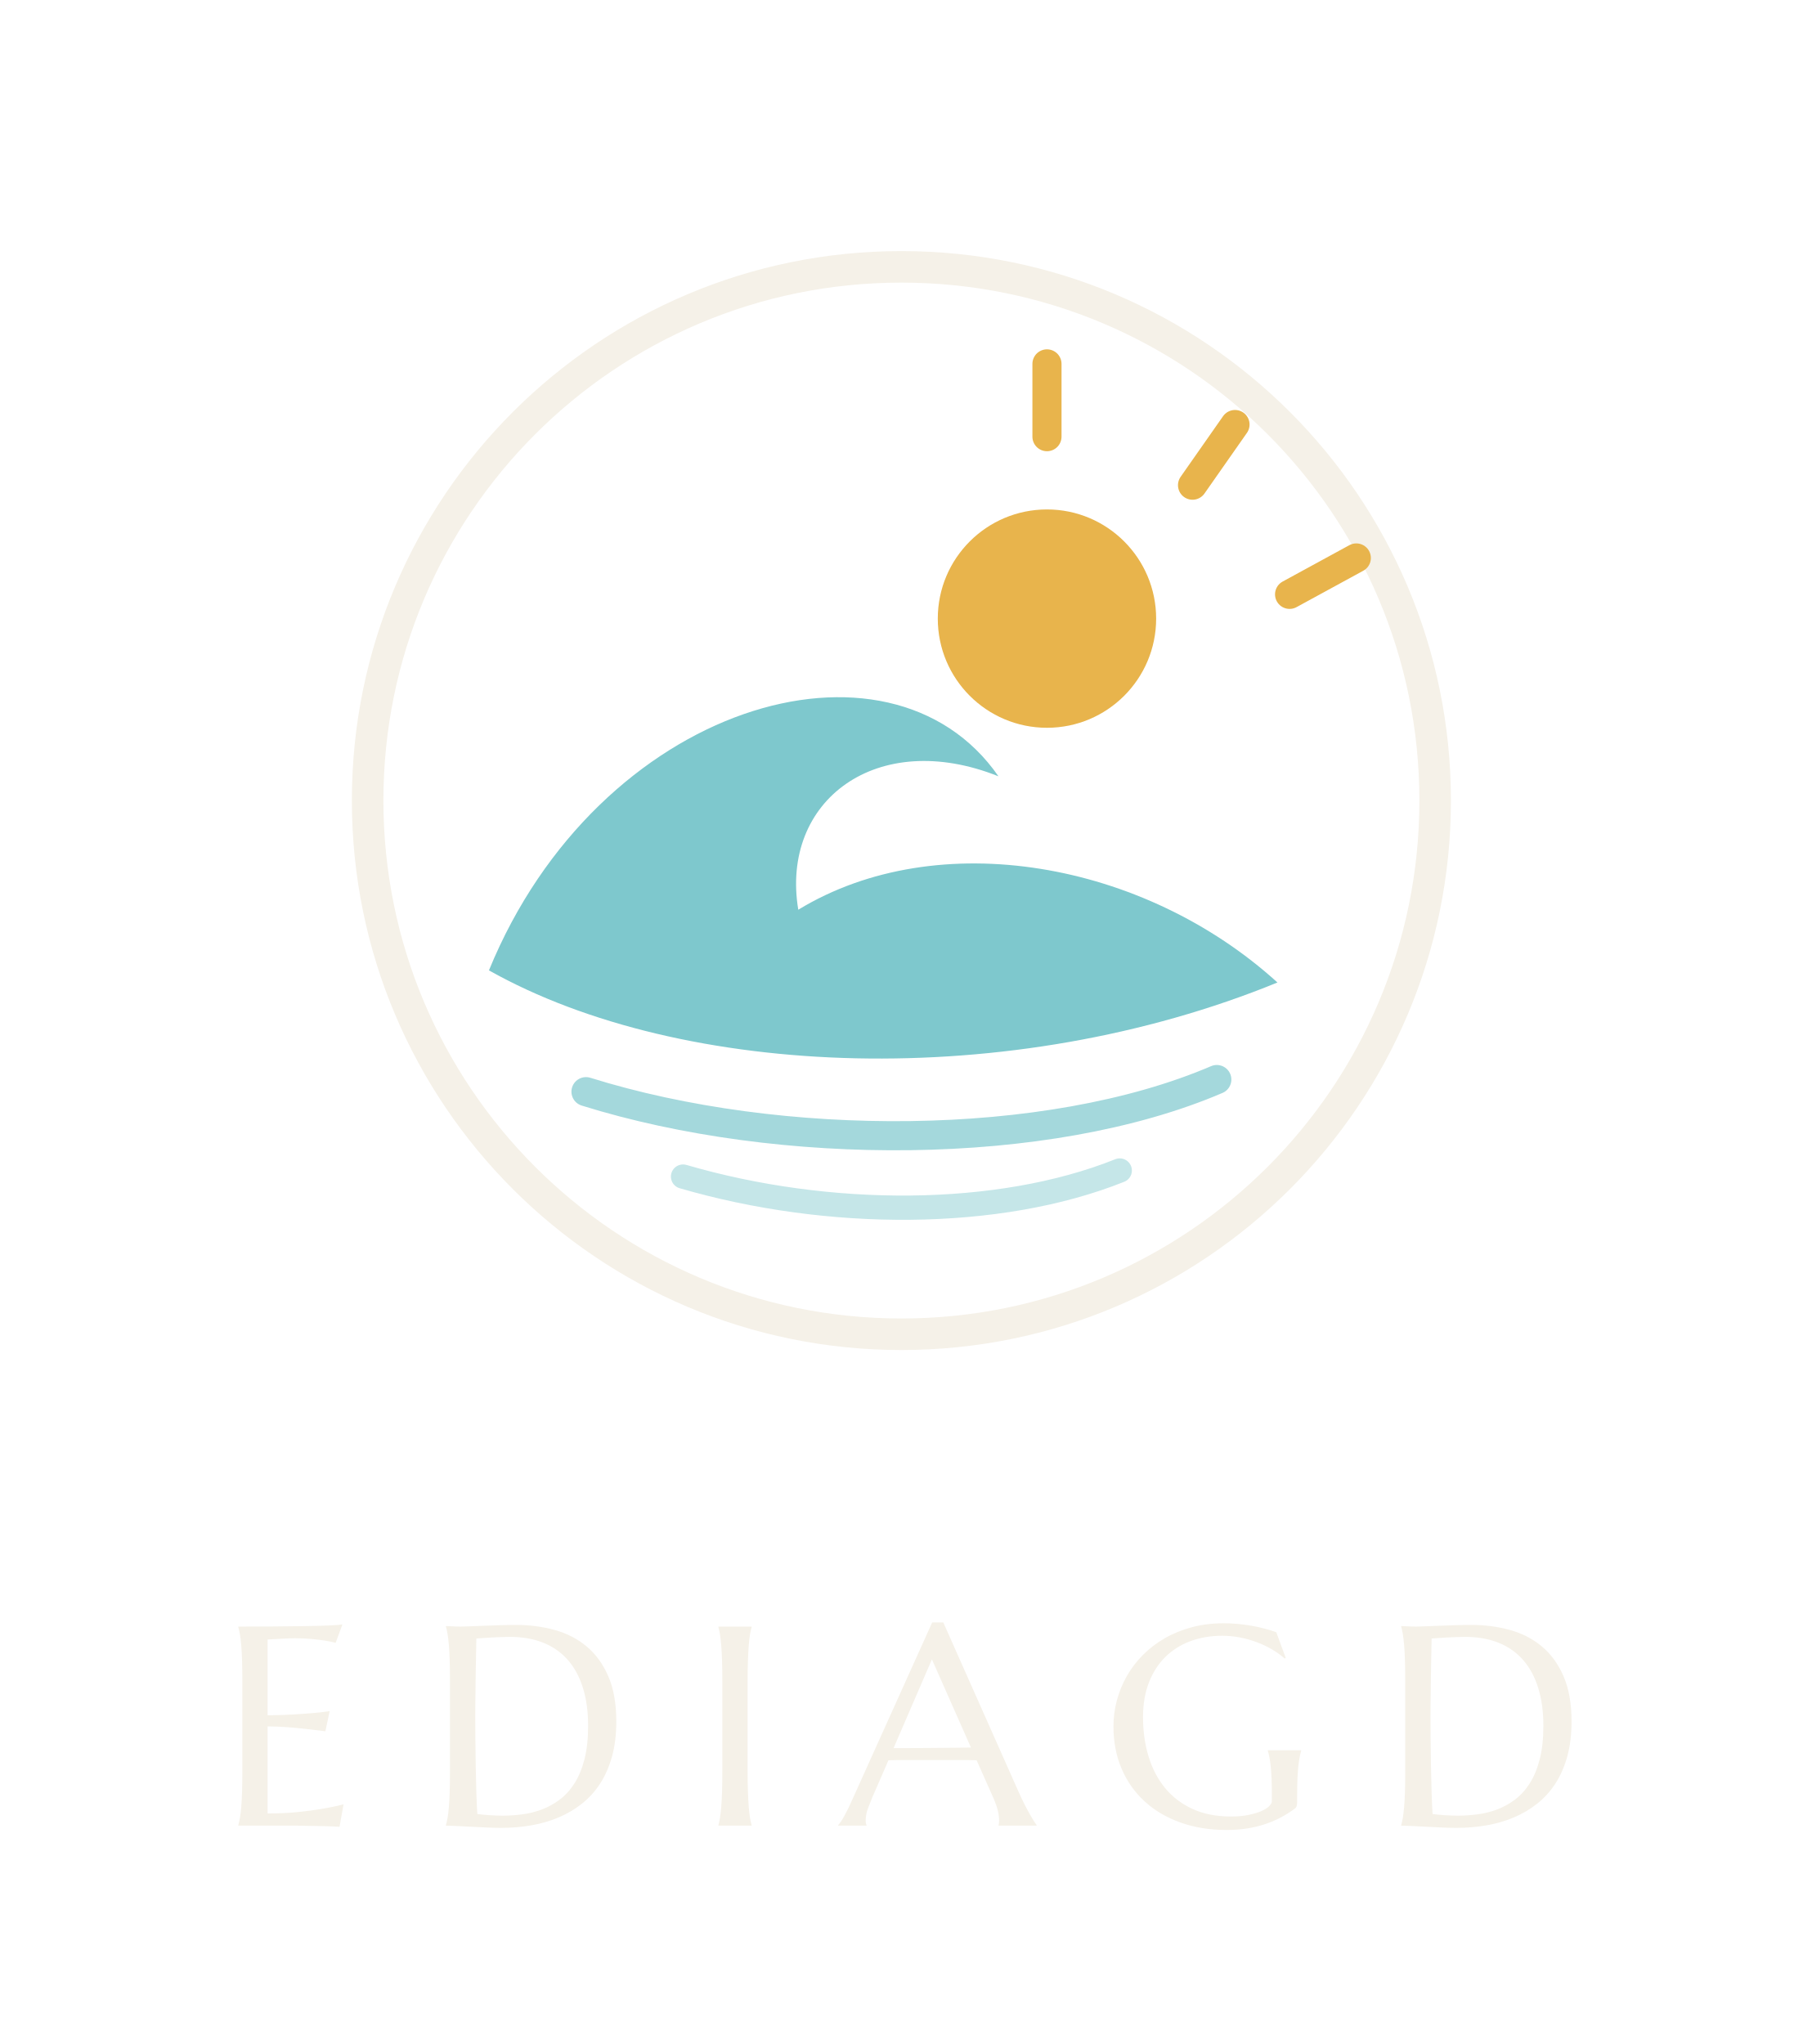
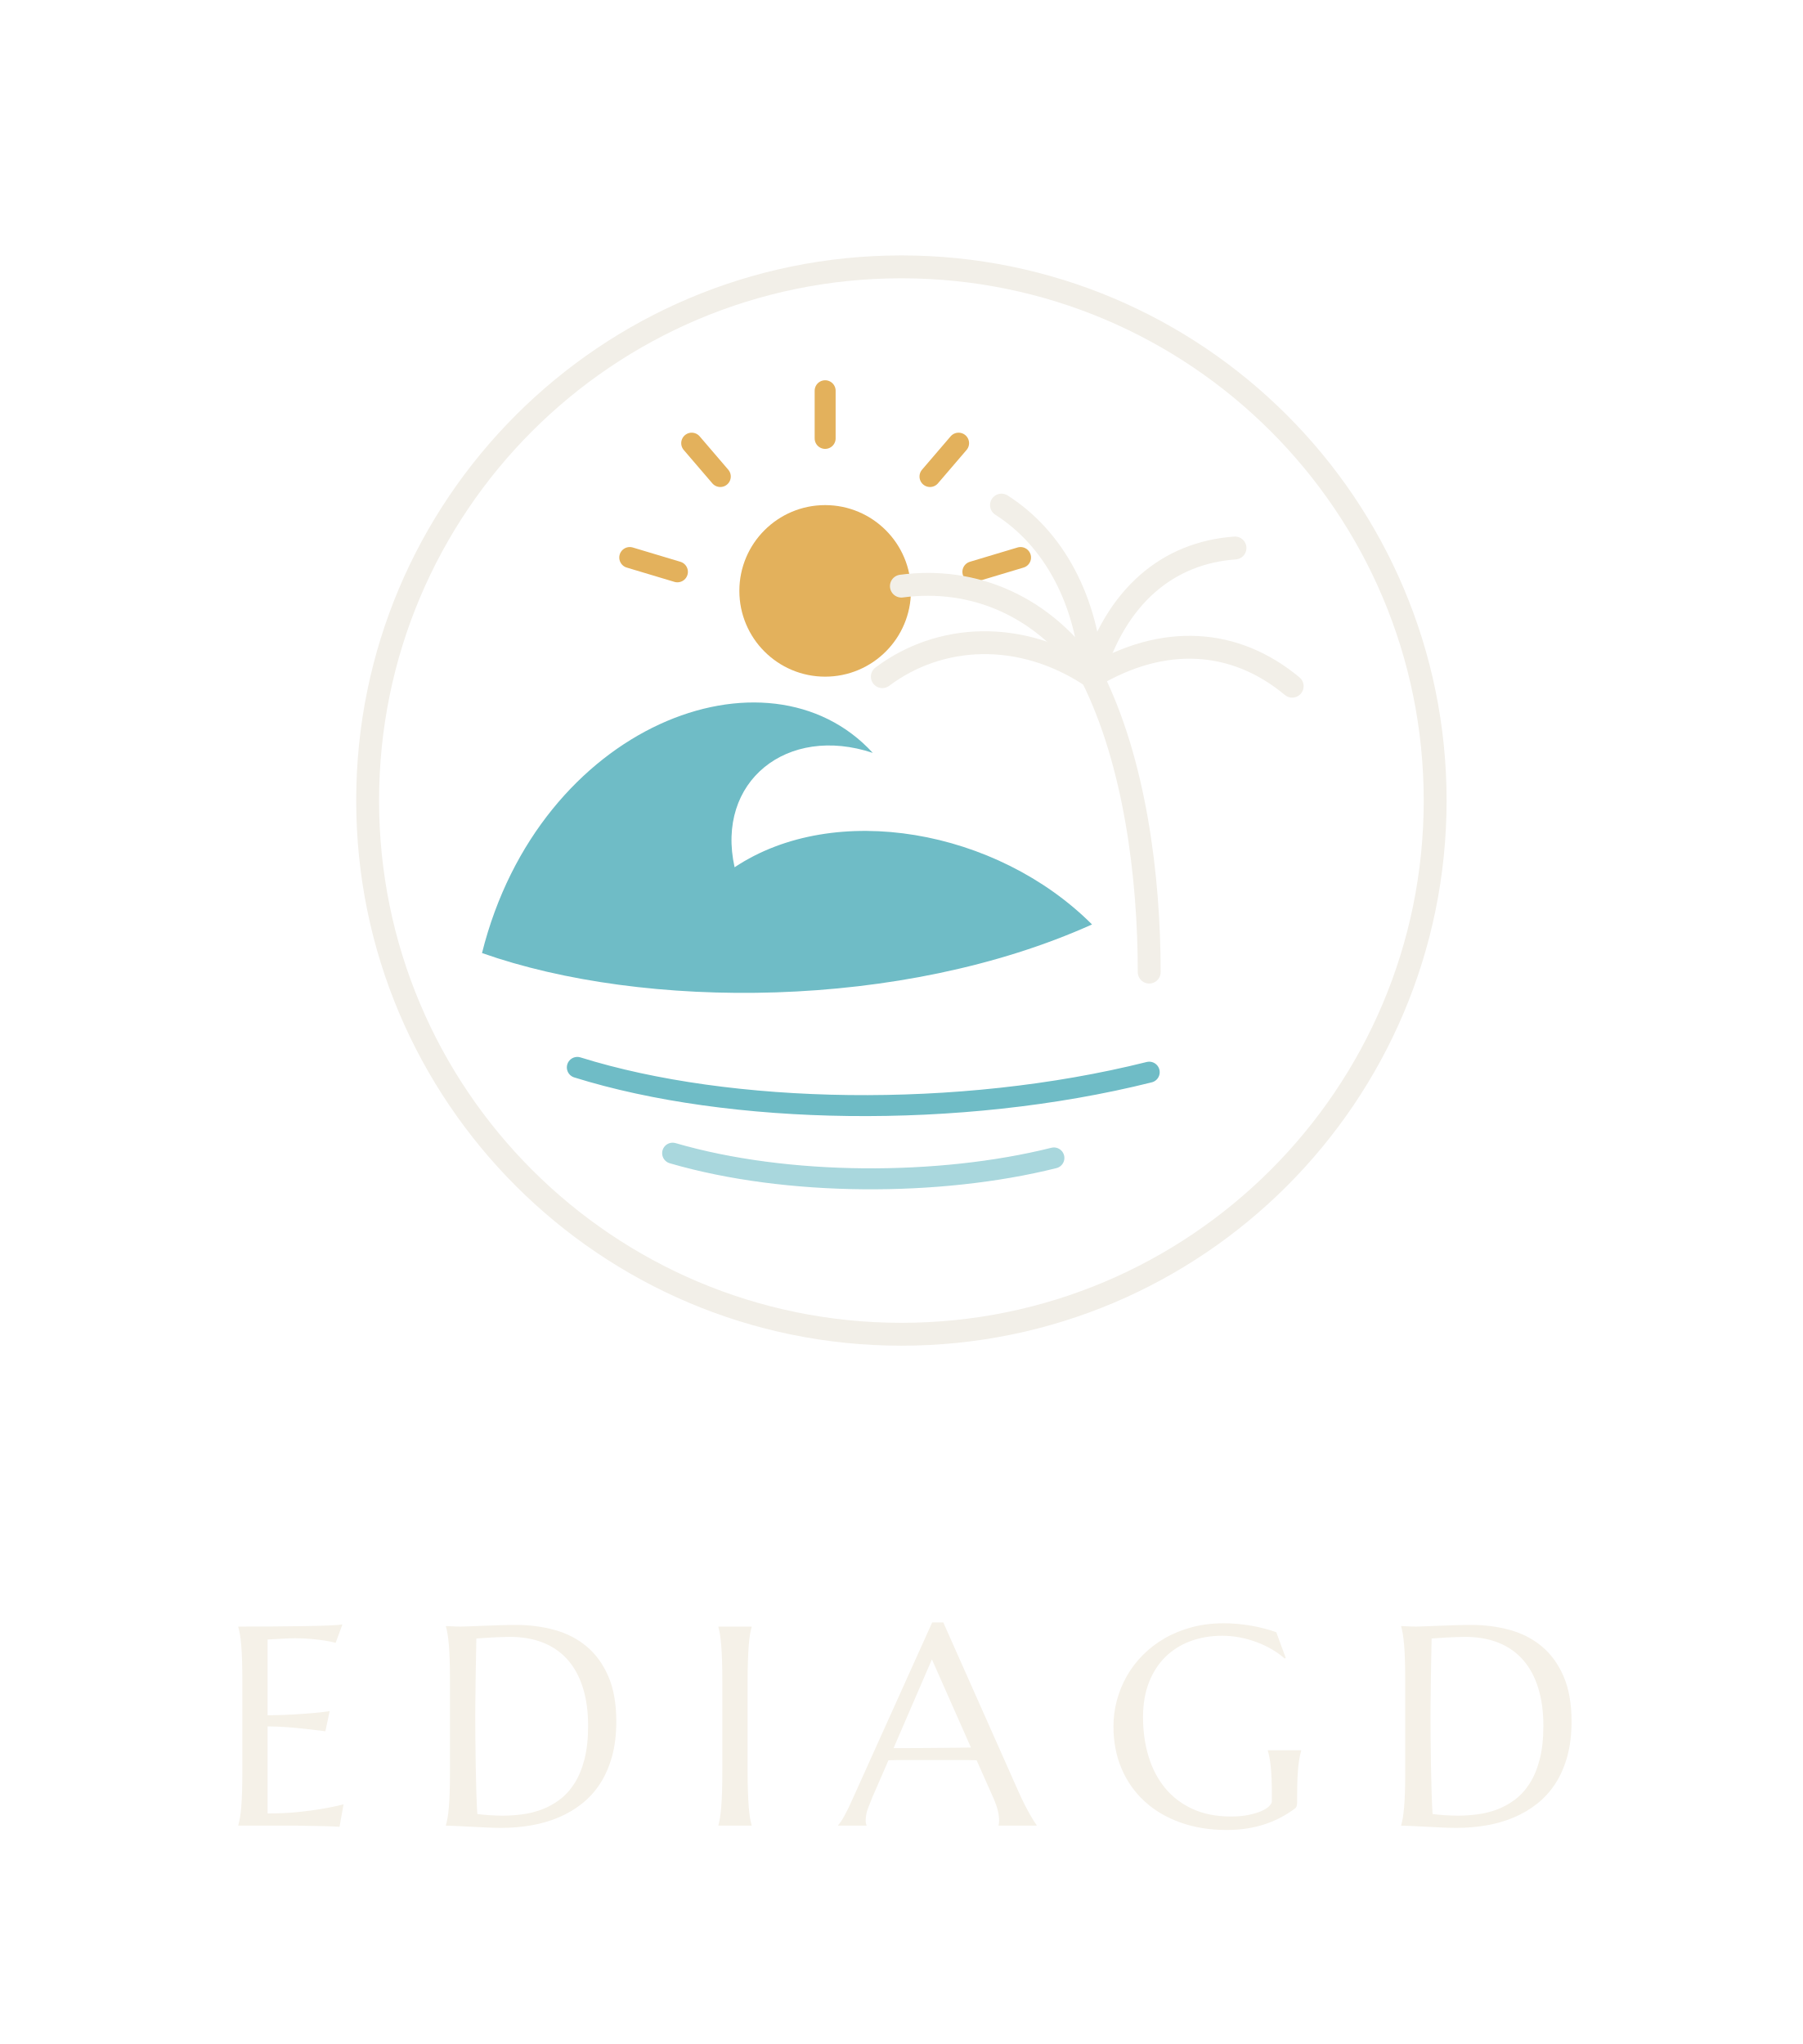
<svg xmlns="http://www.w3.org/2000/svg" viewBox="-26.297 -18.0 148.594 168.513" width="148.6" height="168.5" role="img" aria-label="EDIAGD">
-   <circle cx="48" cy="48" r="44" fill="none" stroke="#F5F1E8" stroke-width="2.6" />
-   <g stroke="#E8B44C" stroke-width="2.4" stroke-linecap="round">
-     <line x1="60" y1="18" x2="60" y2="12" />
-     <line x1="72" y1="22" x2="75.5" y2="17" />
-     <line x1="80" y1="31" x2="85.5" y2="28" />
+   <g transform="translate(0.8571 0.8571) scale(0.785714)">
+     <circle cx="60" cy="60" r="56" fill="none" stroke="#f2efe8" stroke-width="2.4" />
+     <circle cx="52" cy="38" r="9" fill="#e3b15c" />
+     <g stroke="#e3b15c" stroke-width="2.2" stroke-linecap="round" fill="none">
+       <line x1="52" y1="22" x2="52" y2="17" />
+       <line x1="41" y1="26" x2="38" y2="22.5" />
+       <line x1="63" y1="26" x2="66" y2="22.5" />
+       <line x1="36.5" y1="36" x2="31.5" y2="34.5" />
+       <line x1="67.5" y1="36" x2="72.5" y2="34.5" />
+     </g>
+     <g fill="none" stroke="#f2efe8" stroke-width="2.4" stroke-linecap="round">
+       <path d="M86 78 C 86 68, 84.5 56, 80 47" />
+       <path d="M80 47 C 72.5 42, 64 42.5, 58 47" />
+       <path d="M80 47 C 75 39.5, 67.5 36.5, 60 37.5" />
+       <path d="M80 47 C 82.5 38.5, 88 34, 95 33.5" />
+       <path d="M80 47 C 87.5 42.5, 95 43, 101 48" />
+       <path d="M80 47 C 79.5 39, 76 32.5, 70.5 29" />
+     </g>
+     <path d="M16 76 C 22 52, 46 43, 57 55 C 48 52, 40.5 58, 42.5 67 C 53 60, 70 63, 80 73 C 60 82, 33 82, 16 76 Z" fill="#6fbcc6" />
+     <g fill="none" stroke="#6fbcc6" stroke-width="2.2" stroke-linecap="round">
+       <path d="M26 88 C 42 93, 66 93.5, 86 88.5" />
+       <path d="M36 97 C 48 100.5, 64 100.5, 76 97.5" opacity="0.6" />
+     </g>
  </g>
-   <circle cx="60" cy="33" r="9" fill="#E8B44C" />
-   <path d="M14 62 C 23 40, 47 33, 56 46 C 46 42, 38 48, 39.5 57 C 51 50, 68 53, 79 63 C 57 72, 30 71, 14 62 Z" fill="#7EC8CD" />
-   <path d="M22 72 C 38 77, 60 77, 74 71" fill="none" stroke="#7EC8CD" stroke-width="2.4" stroke-linecap="round" opacity="0.7" />
-   <path d="M30 79 C 42 82.5, 56 82.5, 66 78.5" fill="none" stroke="#7EC8CD" stroke-width="2.0" stroke-linecap="round" opacity="0.45" />
  <g fill="#F5F1E8">
    <path transform="translate(-8.297 132.513) scale(0.011445 -0.011445)" d="M143 1434Q268 1434 391.5 1435.0Q515 1436 618.0 1437.5Q721 1439 794.0 1442.0Q867 1445 893 1450L844 1317Q811 1326 767 1333Q729 1339 674.5 1344.5Q620 1350 549 1350Q525 1350 491.5 1348.5Q458 1347 427 1345Q391 1343 354 1341V795Q457 796 540.0 801.0Q623 806 681 811Q749 817 801 825L770 680Q701 689 629 697Q567 704 494.0 709.5Q421 715 354 715V88Q472 88 571.0 98.0Q670 108 744 121Q830 135 901 154L872 -8Q860 -7 836.0 -6.0Q812 -5 782.5 -4.0Q753 -3 720.5 -2.5Q688 -2 659.0 -1.5Q630 -1 607.5 -0.5Q585 0 575 0H143V4Q149 25 154.5 56.0Q160 87 164.0 133.0Q168 179 170.0 242.5Q172 306 172 391V1042Q172 1127 170.0 1190.5Q168 1254 164.0 1300.5Q160 1347 154.5 1378.0Q149 1409 143 1430V1434Z" />
    <path transform="translate(8.819 132.513) scale(0.011445 -0.011445)" d="M362 1348Q360 1236 358 1131Q357 1086 356.5 1039.0Q356 992 355.5 946.5Q355 901 354.5 859.5Q354 818 354 786Q354 719 355.0 624.0Q356 529 357.5 429.0Q359 329 362.0 237.0Q365 145 369 84Q383 82 406.5 79.5Q430 77 456.0 75.5Q482 74 507.0 73.0Q532 72 549 72Q619 72 692.5 81.5Q766 91 834.5 117.0Q903 143 963.5 188.5Q1024 234 1069.5 306.0Q1115 378 1141.0 479.5Q1167 581 1167 719Q1167 872 1130.0 991.5Q1093 1111 1021.5 1193.0Q950 1275 844.5 1317.5Q739 1360 602 1360Q575 1360 541.0 1358.5Q507 1357 473.5 1355.5Q440 1354 410.5 1351.5Q381 1349 362 1348ZM143 1438Q166 1437 186 1436Q203 1435 221.0 1434.5Q239 1434 250 1434Q269 1434 313.5 1436.0Q358 1438 415.0 1440.0Q472 1442 533.5 1444.0Q595 1446 649 1446Q794 1446 925.0 1410.0Q1056 1374 1155.0 1292.0Q1254 1210 1312.0 1077.0Q1370 944 1370 750Q1370 611 1339.5 500.0Q1309 389 1254.0 304.0Q1199 219 1122.5 158.5Q1046 98 953.5 59.0Q861 20 756.0 2.0Q651 -16 539 -16Q499 -16 442.5 -13.5Q386 -11 329.0 -8.0Q272 -5 221.5 -2.5Q171 0 143 0V4Q149 25 154.5 56.0Q160 87 164.0 133.0Q168 179 170.0 242.5Q172 306 172 391V1042Q172 1127 170.0 1191.5Q168 1256 164.0 1302.5Q160 1349 154.5 1381.0Q149 1413 143 1434Z" />
    <path transform="translate(31.178 132.513) scale(0.011445 -0.011445)" d="M152 4Q158 25 163.0 56.0Q168 87 172.0 133.0Q176 179 178.0 242.5Q180 306 180 391V1042Q180 1127 178.0 1190.5Q176 1254 172.0 1300.5Q168 1347 163.0 1378.0Q158 1409 152 1430V1434H391V1430Q385 1409 379.5 1378.0Q374 1347 370.5 1300.5Q367 1254 364.5 1190.5Q362 1127 362 1042V391Q362 306 364.5 242.5Q367 179 370.5 133.0Q374 87 379.5 56.0Q385 25 391 4V0H152Z" />
    <path transform="translate(43.019 132.513) scale(0.011445 -0.011445)" d="M1135 0V4Q1137 9 1138.0 19.0Q1139 29 1139 37Q1139 68 1130.5 105.5Q1122 143 1098 199L977 471Q921 473 828.0 473.0Q735 473 627 473Q548 473 474.5 473.0Q401 473 342 471L227 207Q212 170 195.0 126.0Q178 82 178 37Q178 24 180.0 15.5Q182 7 184 4V0H-20V4Q-2 23 25.0 71.5Q52 120 84 193L657 1464H737L1280 242Q1299 199 1319.5 158.5Q1340 118 1358.0 86.0Q1376 54 1390.0 32.0Q1404 10 1409 4V0ZM487 559Q545 559 606.0 559.5Q667 560 725.5 560.5Q784 561 838.0 561.5Q892 562 936 563L655 1198L379 559Z" />
    <path transform="translate(64.542 132.513) scale(0.011445 -0.011445)" d="M1405 168Q1405 157 1402.5 145.0Q1400 133 1391 125Q1346 91 1293.5 62.5Q1241 34 1180.0 13.0Q1119 -8 1048.5 -19.5Q978 -31 897 -31Q715 -31 565.0 22.5Q415 76 307.5 174.0Q200 272 141.0 409.5Q82 547 82 715Q82 810 106.5 902.0Q131 994 178.0 1077.0Q225 1160 294.0 1229.5Q363 1299 451.5 1350.0Q540 1401 646.5 1429.5Q753 1458 877 1458Q925 1458 975.0 1453.5Q1025 1449 1074.0 1440.5Q1123 1432 1168.5 1420.0Q1214 1408 1255 1393L1323 1208L1315 1204Q1276 1239 1225.0 1269.0Q1174 1299 1116.0 1321.0Q1058 1343 994.5 1355.5Q931 1368 866 1368Q740 1368 635.0 1328.5Q530 1289 454.5 1214.0Q379 1139 337.0 1030.0Q295 921 295 782Q295 629 335.0 498.0Q375 367 454.0 271.0Q533 175 651.5 120.5Q770 66 928 66Q998 66 1053.0 77.0Q1108 88 1146.0 104.5Q1184 121 1203.5 140.5Q1223 160 1223 176V215Q1223 285 1221.0 336.0Q1219 387 1215.0 424.5Q1211 462 1206.0 489.0Q1201 516 1194 539V543H1434V539Q1428 518 1422.5 489.5Q1417 461 1413.0 422.0Q1409 383 1407.0 330.5Q1405 278 1405 209Z" />
    <path transform="translate(87.564 132.513) scale(0.011445 -0.011445)" d="M362 1348Q360 1236 358 1131Q357 1086 356.5 1039.0Q356 992 355.5 946.5Q355 901 354.5 859.5Q354 818 354 786Q354 719 355.0 624.0Q356 529 357.5 429.0Q359 329 362.0 237.0Q365 145 369 84Q383 82 406.5 79.5Q430 77 456.0 75.5Q482 74 507.0 73.0Q532 72 549 72Q619 72 692.5 81.5Q766 91 834.5 117.0Q903 143 963.5 188.5Q1024 234 1069.5 306.0Q1115 378 1141.0 479.5Q1167 581 1167 719Q1167 872 1130.0 991.5Q1093 1111 1021.5 1193.0Q950 1275 844.5 1317.5Q739 1360 602 1360Q575 1360 541.0 1358.5Q507 1357 473.5 1355.5Q440 1354 410.5 1351.5Q381 1349 362 1348ZM143 1438Q166 1437 186 1436Q203 1435 221.0 1434.5Q239 1434 250 1434Q269 1434 313.5 1436.0Q358 1438 415.0 1440.0Q472 1442 533.5 1444.0Q595 1446 649 1446Q794 1446 925.0 1410.0Q1056 1374 1155.0 1292.0Q1254 1210 1312.0 1077.0Q1370 944 1370 750Q1370 611 1339.5 500.0Q1309 389 1254.0 304.0Q1199 219 1122.5 158.5Q1046 98 953.5 59.0Q861 20 756.0 2.0Q651 -16 539 -16Q499 -16 442.5 -13.5Q386 -11 329.0 -8.0Q272 -5 221.5 -2.5Q171 0 143 0V4Q149 25 154.5 56.0Q160 87 164.0 133.0Q168 179 170.0 242.5Q172 306 172 391V1042Q172 1127 170.0 1191.5Q168 1256 164.0 1302.5Q160 1349 154.5 1381.0Q149 1413 143 1434Z" />
  </g>
</svg>
